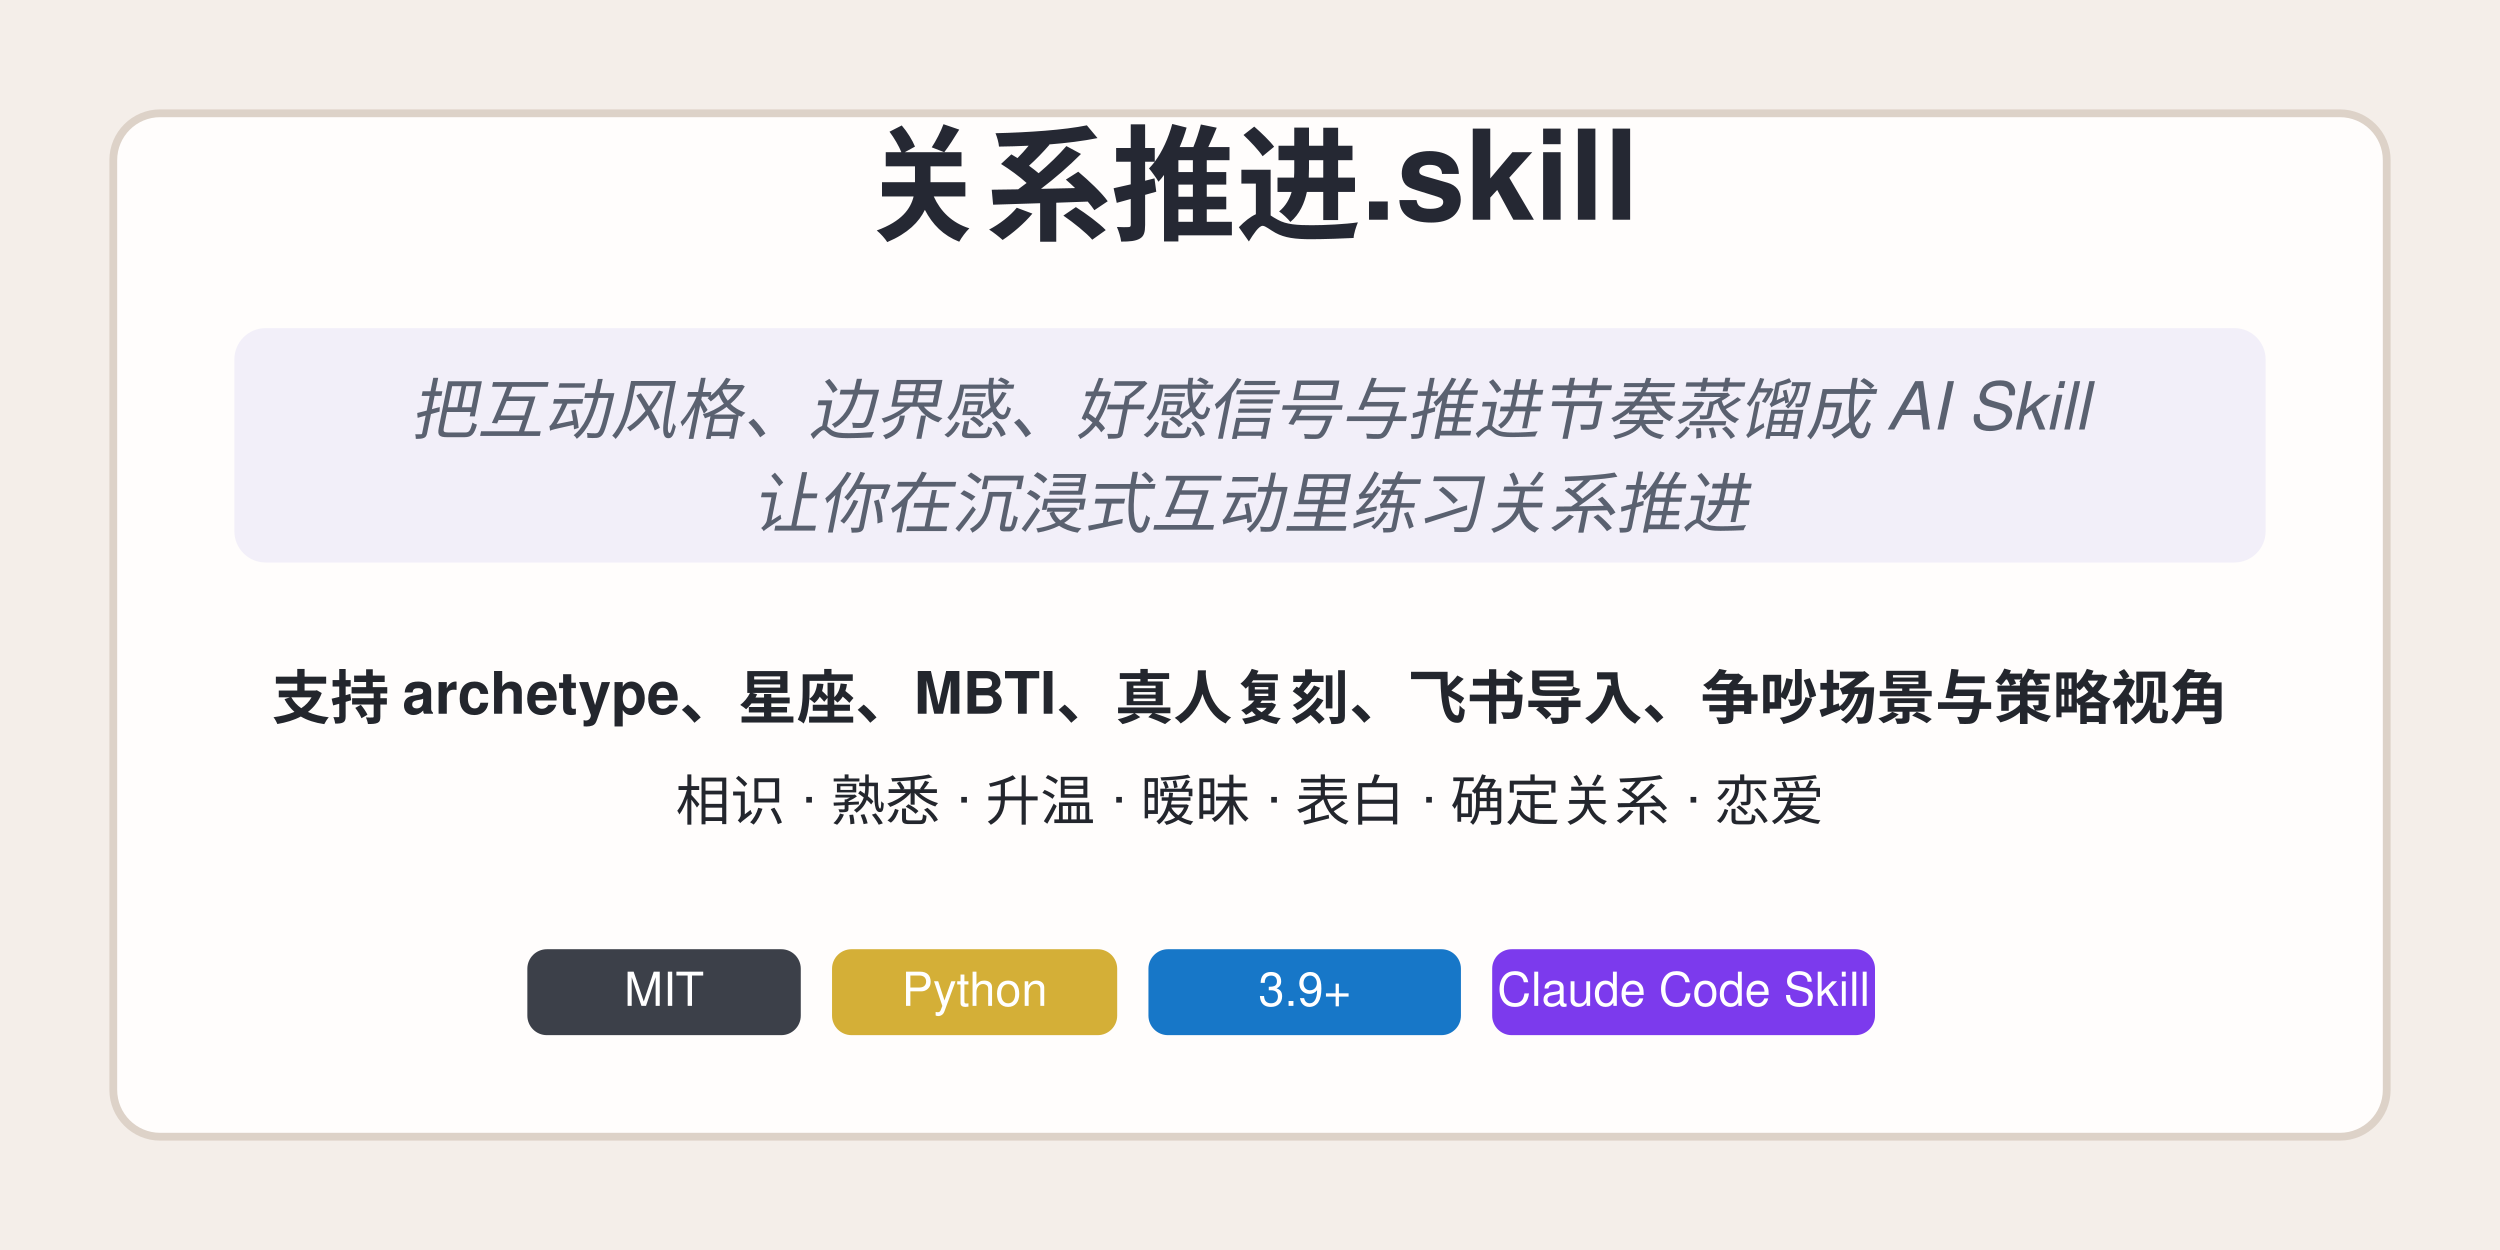
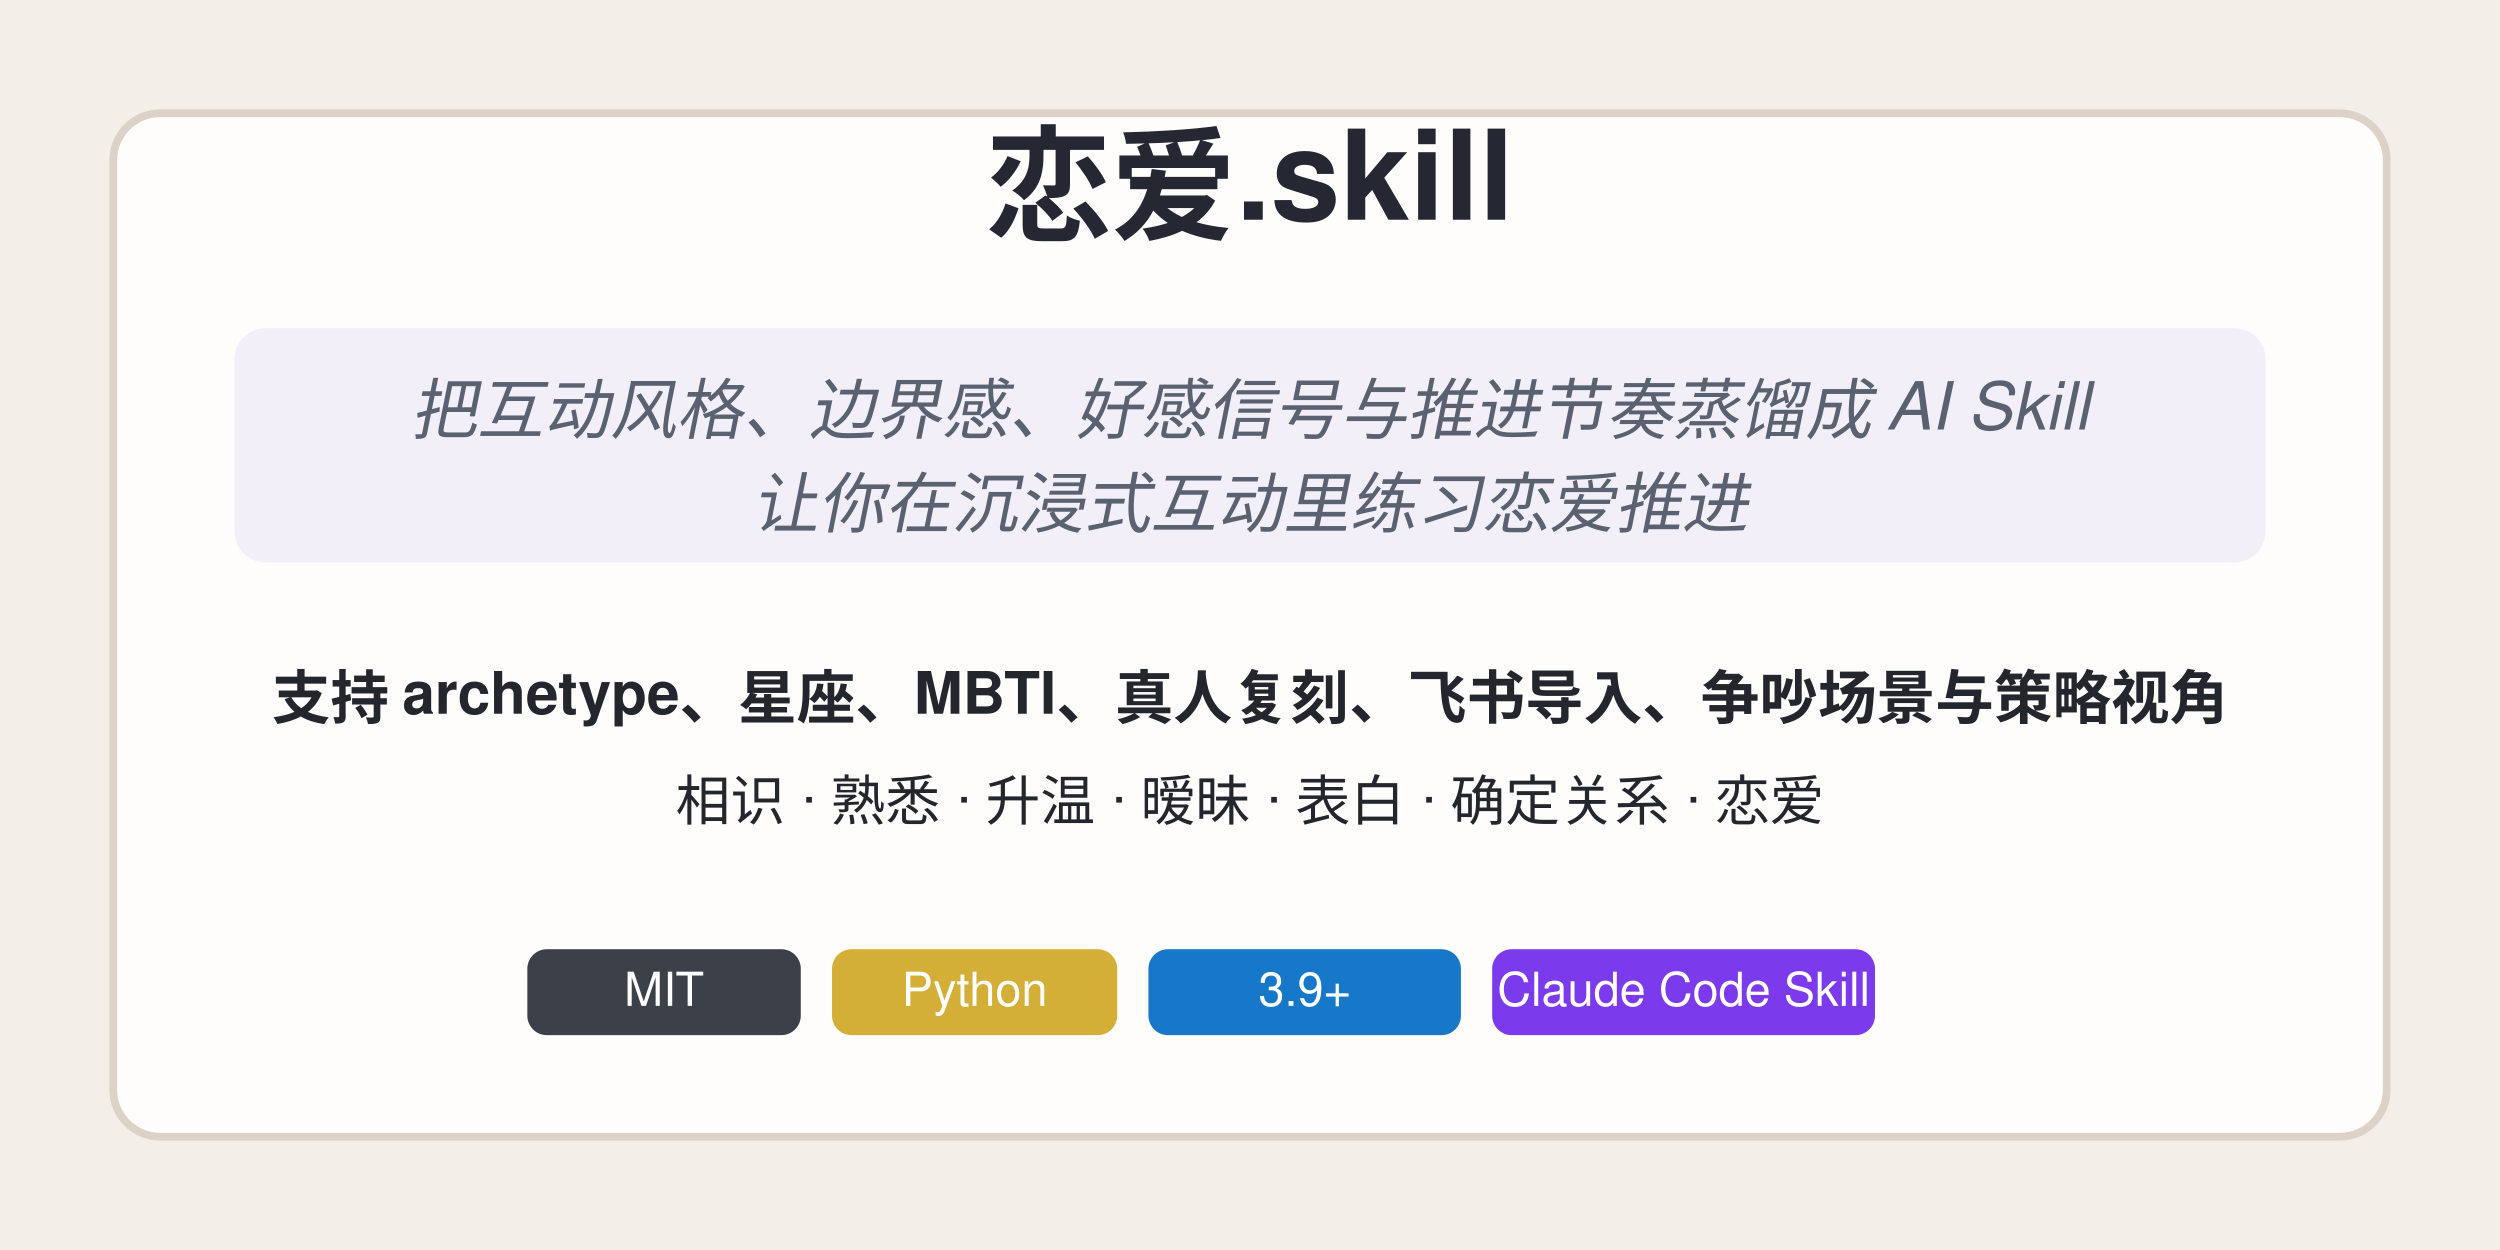
<svg xmlns="http://www.w3.org/2000/svg" width="1280" height="640" viewBox="0 0 1280 640" fill="none">
  <rect width="1280" height="640" fill="#F4EEE9" />
  <rect x="58" y="58" width="1164" height="524" rx="24" fill="#FFFDFC" stroke="#DDD2C8" stroke-width="4" />
  <rect x="120" y="168" width="1040" height="120" rx="16" fill="#F2EFF9" />
-   <text x="640" y="118" text-anchor="middle" font-family="Helvetica, Arial, sans-serif" font-size="64" font-weight="700" fill="#252833">关系推进.skill</text>
+   <text x="640" y="118" text-anchor="middle" font-family="Helvetica, Arial, sans-serif" font-size="64" font-weight="700" fill="#252833">恋爱.skill</text>
  <text x="640" y="222" text-anchor="middle" font-family="Helvetica, Arial, sans-serif" font-size="34" font-style="italic" fill="#5A6170">把互动风格、边界感、好感信号与推进节奏蒸馏成 AI Skill</text>
-   <text x="640" y="270" text-anchor="middle" font-family="Helvetica, Arial, sans-serif" font-size="34" font-style="italic" fill="#5A6170">让你在沉浸式互动里练习关系推进</text>
+   <text x="640" y="270" text-anchor="middle" font-family="Helvetica, Arial, sans-serif" font-size="34" font-style="italic" fill="#5A6170">让你在沉浸式互动里练习恋爱推进</text>
  <text x="640" y="368" text-anchor="middle" font-family="Helvetica, Arial, sans-serif" font-size="30" font-weight="700" fill="#23262D">支持 archetype、星座、MBTI、真人复刻、飞书导入、争吵场景与策略视角</text>
  <text x="640" y="420" text-anchor="middle" font-family="Helvetica, Arial, sans-serif" font-size="28" fill="#23262D">相识 · 熟悉 · 升温 · 暧昧 · 表白 · 确定关系 · 恋爱</text>
  <rect x="270" y="486" width="140" height="44" rx="10" fill="#3C4049" />
  <rect x="426" y="486" width="146" height="44" rx="10" fill="#D4AF37" />
  <rect x="588" y="486" width="160" height="44" rx="10" fill="#1777C8" />
  <rect x="764" y="486" width="196" height="44" rx="10" fill="#7C3AED" />
  <text x="340" y="515" text-anchor="middle" font-family="Helvetica, Arial, sans-serif" font-size="24" fill="#FFFFFF">MIT</text>
  <text x="499" y="515" text-anchor="middle" font-family="Helvetica, Arial, sans-serif" font-size="24" fill="#FFFFFF">Python</text>
  <text x="668" y="515" text-anchor="middle" font-family="Helvetica, Arial, sans-serif" font-size="24" fill="#FFFFFF">3.9+</text>
  <text x="862" y="515" text-anchor="middle" font-family="Helvetica, Arial, sans-serif" font-size="24" fill="#FFFFFF">Claude Code Skill</text>
</svg>
